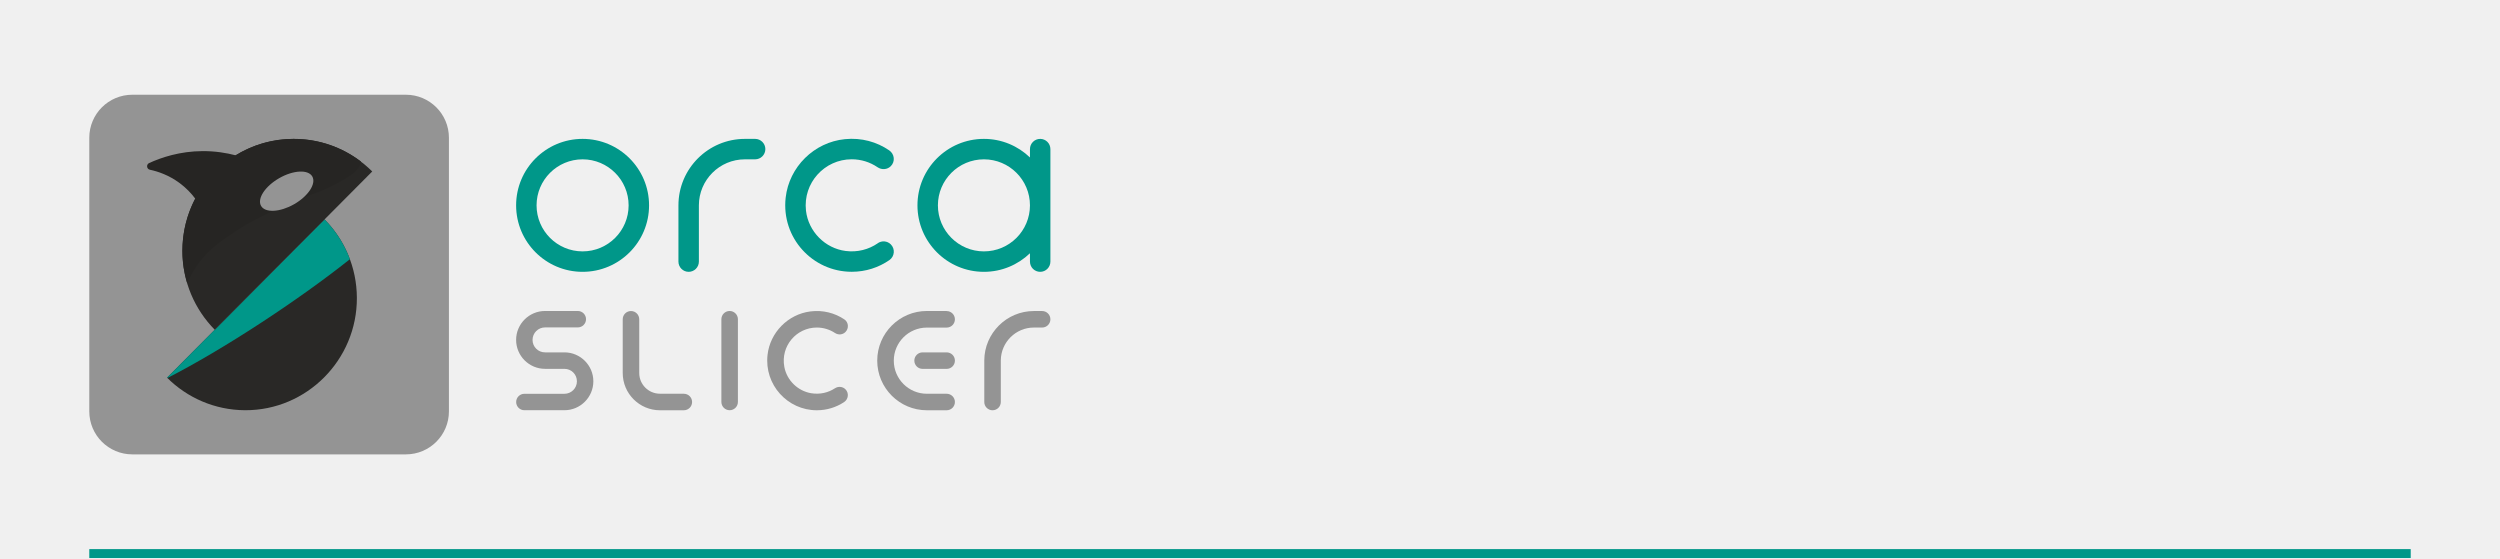
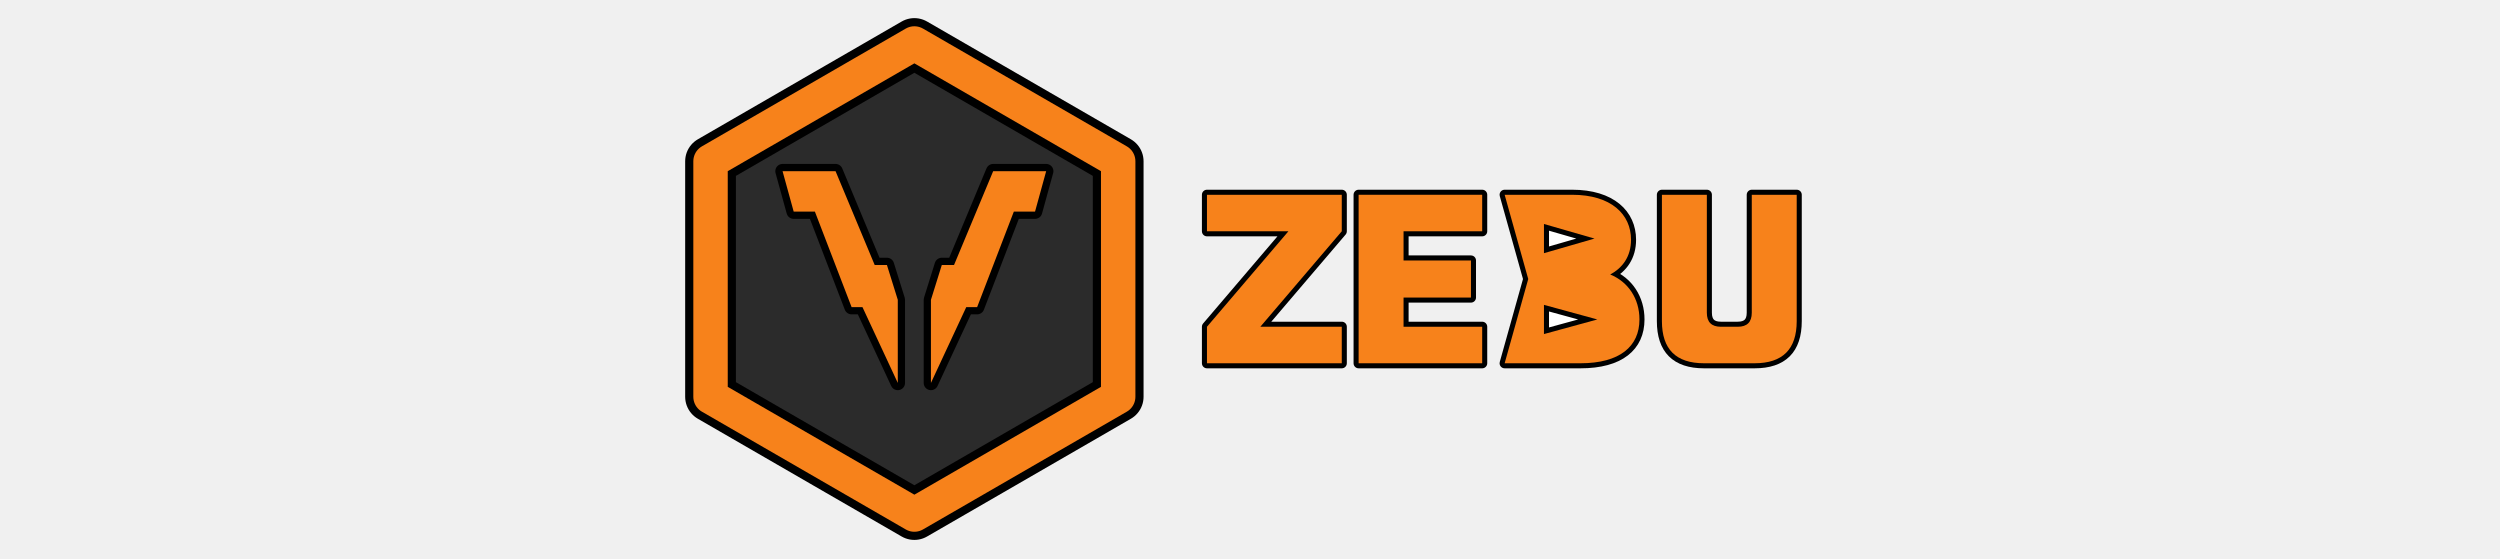
- <svg xmlns="http://www.w3.org/2000/svg" id="a" width="560" height="125" viewBox="0 0 560 125">
-   <rect id="b" x="20" y="123" width="520" height="2" style="fill:#009789;" />
-   <g id="c">
-     <rect id="d" x="20" y="21.22" width="80.56" height="80.56" rx="9.64" ry="9.64" style="fill:#949494;" />
+ <svg xmlns="http://www.w3.org/2000/svg" width="560" height="125" viewBox="-484.34 -48.00 2759.68 616.00">
+   <polygon points="525.00,0.00 750.00,130.00 750.00,390.00 525.00,520.00 300.00,390.00 300.00,130.00" fill="#2B2B2B" stroke="#000000" stroke-width="56" stroke-linejoin="round" />
+   <polygon points="525.00,0.00 750.00,130.00 750.00,390.00 525.00,520.00 300.00,390.00 300.00,130.00" fill="none" stroke="#F7821B" stroke-width="38" stroke-linejoin="round" />
+   <polygon points="379.50,140.96 438.00,140.96 481.20,244.50 494.70,244.50 506.70,282.94 506.70,374.70 467.70,291.00 455.70,291.00 415.20,185.60 391.80,185.60" fill="#000000" stroke="#000000" stroke-width="16" stroke-linejoin="round" />
+   <polygon points="379.50,140.96 438.00,140.96 481.20,244.50 494.70,244.50 506.70,282.94 506.70,374.70 467.70,291.00 455.70,291.00 415.20,185.60 391.80,185.60" fill="#F7821B" />
+   <polygon points="670.50,140.96 612.00,140.96 568.80,244.50 555.30,244.50 543.30,282.94 543.30,374.70 582.30,291.00 594.30,291.00 634.80,185.60 658.20,185.60" fill="#000000" stroke="#000000" stroke-width="16" stroke-linejoin="round" />
+   <polygon points="670.50,140.96 612.00,140.96 568.80,244.50 555.30,244.50 543.30,282.94 543.30,374.70 582.30,291.00 594.30,291.00 634.80,185.60 658.20,185.60" fill="#F7821B" />
+   <g transform="translate(848.00,167.00) scale(0.62)">
+     <path d="M600,52 L690,78 L600,104 Z M600,196 L695,222 L600,248 Z" fill="#FFFFFF" />
+     <polygon points="0,0 240,0 240,65 95,235 240,235 240,300 0,300 0,235 145,65 0,65" fill="#000000" fill-rule="nonzero" stroke="#000000" stroke-width="18" stroke-linejoin="round" />
+     <path d="M270,0 H490 V65 H350 V117 H470 V183 H350 V235 H490 V300 H270 Z" fill="#000000" fill-rule="nonzero" stroke="#000000" stroke-width="18" stroke-linejoin="round" />
+     <path d="M530,0 H650 C720,0 755,35 755,80 C755,110 740,130 718,142 C750,155 770,185 770,222 C770,270 735,300 665,300 H530 L572,150 Z M600,52 L690,78 L600,104 Z M600,196 L695,222 L600,248 Z" fill="#000000" fill-rule="evenodd" stroke="#000000" stroke-width="18" stroke-linejoin="round" />
+     <path d="M810,0 H890 V210 Q890,235 915,235 H945 Q970,235 970,210 V0 H1050 V225 Q1050,300 975,300 H885 Q810,300 810,225 Z" fill="#000000" fill-rule="nonzero" stroke="#000000" stroke-width="18" stroke-linejoin="round" />
+     <polygon points="0,0 240,0 240,65 95,235 240,235 240,300 0,300 0,235 145,65 0,65" fill="#F7821B" fill-rule="nonzero" />
+     <path d="M270,0 H490 V65 H350 V117 H470 V183 H350 V235 H490 V300 H270 Z" fill="#F7821B" fill-rule="nonzero" />
+     <path d="M530,0 H650 C720,0 755,35 755,80 C755,110 740,130 718,142 C750,155 770,185 770,222 C770,270 735,300 665,300 H530 L572,150 Z M600,52 L690,78 L600,104 Z M600,196 L695,222 L600,248 Z" fill="#F7821B" fill-rule="evenodd" />
+     <path d="M810,0 H890 V210 Q890,235 915,235 H945 Q970,235 970,210 V0 H1050 V225 Q1050,300 975,300 H885 Q810,300 810,225 Z" fill="#F7821B" fill-rule="nonzero" />
  </g>
-   <g id="e">
-     <path id="f" d="M37.42,84.6c4.49,4.48,10.66,7.26,17.48,7.29,13.8.06,25.1-11.3,25.04-25.18-.03-6.86-2.79-13.06-7.25-17.57l-35.27,35.46Z" style="fill:#292826;" />
-   </g>
-   <g id="g">
-     <path id="h" d="M72.69,49.14l-35.27,35.46s.05.05.08.07c12.36-6.3,29.28-17.38,40.88-26.61-1.25-3.38-3.21-6.42-5.69-8.93" style="fill:#009789;" />
-   </g>
-   <g id="i">
-     <path id="j" d="M65.8,31.11c-13.77,0-24.94,11.23-24.94,25.08,0,6.9,2.77,13.14,7.25,17.68l35.27-35.46c-4.51-4.5-10.72-7.29-17.58-7.29" style="fill:#292826;" />
-   </g>
-   <g id="k">
-     <path id="l" d="M65.8,31.11c-4.77,0-9.23,1.35-13.02,3.68-2.03-.53-4.55-.96-7.44-.94-5.04.03-9.14,1.4-11.93,2.67-.69.32-.58,1.34.16,1.5,1.83.39,4.25,1.2,6.64,2.97,1.51,1.11,2.66,2.35,3.52,3.5-1.83,3.49-2.87,7.47-2.87,11.69,0,2.52.37,4.95,1.06,7.25,1.05-2.34,2.16-3.9,2.52-4.39,2.29-3.15,4.71-4.79,8.29-7.2,2.64-1.78,6.3-3.87,16.82-8.2,0,0,3.29-.93,7.7-3.55,1.76-1.05,3.1-2.03,3.52-3.58.03-.11.06-.22.08-.32-4.18-3.19-9.4-5.08-15.05-5.08" style="fill:#262523;" />
-   </g>
-   <g id="m">
-     <path id="n" d="M69.96,39.54c.91,1.62-.92,4.4-4.09,6.21-3.17,1.81-6.49,1.97-7.4.36-.91-1.62.92-4.4,4.09-6.21,3.17-1.81,6.49-1.97,7.4-.36" style="fill:#949494;" />
-   </g>
-   <path d="M163.44,69.66c-1.02,0-1.85.83-1.85,1.85v18.53c0,1.02.83,1.85,1.85,1.85s1.85-.83,1.85-1.85v-18.53c0-1.02-.83-1.85-1.85-1.85Z" style="fill:#949494;" />
-   <path d="M212.05,69.66h-4.43c-6.13,0-11.12,4.99-11.12,11.12s4.99,11.12,11.12,11.12h4.43c1.02,0,1.85-.83,1.85-1.85s-.83-1.85-1.85-1.85h-4.43c-4.09,0-7.41-3.32-7.41-7.41s3.32-7.41,7.41-7.41h4.43c1.02,0,1.85-.83,1.85-1.85s-.83-1.85-1.85-1.85Z" style="fill:#949494;" />
-   <path d="M212.05,78.93h-5.39c-1.02,0-1.85.83-1.85,1.85s.83,1.85,1.85,1.85h5.39c1.02,0,1.85-.83,1.85-1.85s-.83-1.85-1.85-1.85Z" style="fill:#949494;" />
-   <path d="M126.43,91.89h-8.97c-1.02,0-1.84-.83-1.84-1.84s.82-1.84,1.84-1.84h8.97c1.54,0,2.8-1.25,2.8-2.8s-1.25-2.79-2.8-2.79h-4.34c-3.57,0-6.48-2.91-6.48-6.48s2.91-6.48,6.48-6.48h7.34c1.02,0,1.84.83,1.84,1.84s-.82,1.84-1.84,1.84h-7.34c-1.54,0-2.8,1.25-2.8,2.8s1.25,2.79,2.8,2.79h4.34c3.57,0,6.48,2.91,6.48,6.48s-2.91,6.48-6.48,6.48Z" style="fill:#949494;" />
-   <path d="M187.05,86.96c-1.5.99-3.37,1.45-5.36,1.12-3.01-.51-5.44-2.9-6-5.89-.87-4.7,2.73-8.82,7.28-8.82,1.5,0,2.9.45,4.07,1.22.74.49,1.72.41,2.34-.22h0c.82-.82.71-2.19-.25-2.83-2.13-1.43-4.79-2.14-7.61-1.78-5.01.64-9.03,4.72-9.59,9.73-.76,6.7,4.49,12.41,11.04,12.41,2.25,0,4.34-.67,6.09-1.82.99-.65,1.16-2.04.32-2.88h0c-.63-.63-1.6-.71-2.34-.23Z" style="fill:#949494;" />
-   <path d="M153.17,88.19h-5.35c-2.55,0-4.63-2.08-4.63-4.63v-12.04c0-1.02-.83-1.85-1.85-1.85s-1.85.83-1.85,1.85v12.04c0,4.6,3.74,8.34,8.34,8.34h5.35c1.02,0,1.85-.83,1.85-1.85s-.83-1.85-1.85-1.85Z" style="fill:#949494;" />
-   <path d="M233.44,73.37h-1.85c-4.06,0-7.37,3.29-7.41,7.35v9.33c0,1.02-.83,1.85-1.85,1.85s-1.85-.83-1.85-1.85v-9.33c.04-6.1,5.01-11.05,11.11-11.05h1.85c1.02,0,1.85.83,1.85,1.85s-.83,1.85-1.85,1.85Z" style="fill:#949494;" />
-   <path d="M130.5,35.69c5.68,0,10.31,4.62,10.31,10.31s-4.62,10.31-10.31,10.31-10.31-4.62-10.31-10.31,4.62-10.31,10.31-10.31M130.5,31.11c-8.22,0-14.89,6.67-14.89,14.89s6.67,14.89,14.89,14.89,14.89-6.67,14.89-14.89-6.67-14.89-14.89-14.89h0Z" style="fill:#009789;" />
-   <path d="M233,31.11c-1.27,0-2.29,1.03-2.29,2.29v1.87c-2.68-2.57-6.3-4.16-10.31-4.16-8.22,0-14.89,6.67-14.89,14.89s6.67,14.89,14.89,14.89c4,0,7.63-1.59,10.31-4.16v1.87c0,1.27,1.03,2.29,2.29,2.29s2.29-1.03,2.29-2.29v-25.2c0-1.27-1.03-2.29-2.29-2.29ZM220.4,56.31c-5.68,0-10.31-4.62-10.31-10.31s4.62-10.31,10.31-10.31,10.31,4.62,10.31,10.31-4.62,10.31-10.31,10.31Z" style="fill:#009789;" />
-   <path d="M169.15,31.11h-2.29c-8.22,0-14.89,6.67-14.89,14.89v12.6c0,1.27,1.03,2.29,2.29,2.29s2.29-1.03,2.29-2.29v-12.6c0-5.68,4.62-10.31,10.31-10.31h0s2.29,0,2.29,0c1.27,0,2.29-1.03,2.29-2.29s-1.03-2.29-2.29-2.29Z" style="fill:#009789;" />
-   <path d="M196.61,54.5c-2,1.37-4.5,2.06-7.17,1.72-4.64-.59-8.37-4.38-8.9-9.03-.7-6.22,4.16-11.51,10.24-11.51,2.15,0,4.14.66,5.79,1.78.93.63,2.17.56,2.97-.24h0c1.03-1.03.84-2.72-.36-3.54-2.77-1.9-6.22-2.88-9.91-2.51-6.9.68-12.51,6.21-13.28,13.1-1.01,8.99,6.01,16.61,14.8,16.61,3.13,0,6.03-.96,8.42-2.61,1.19-.82,1.35-2.51.33-3.53h0c-.79-.79-2.01-.89-2.93-.26Z" style="fill:#009789;" />
</svg>
